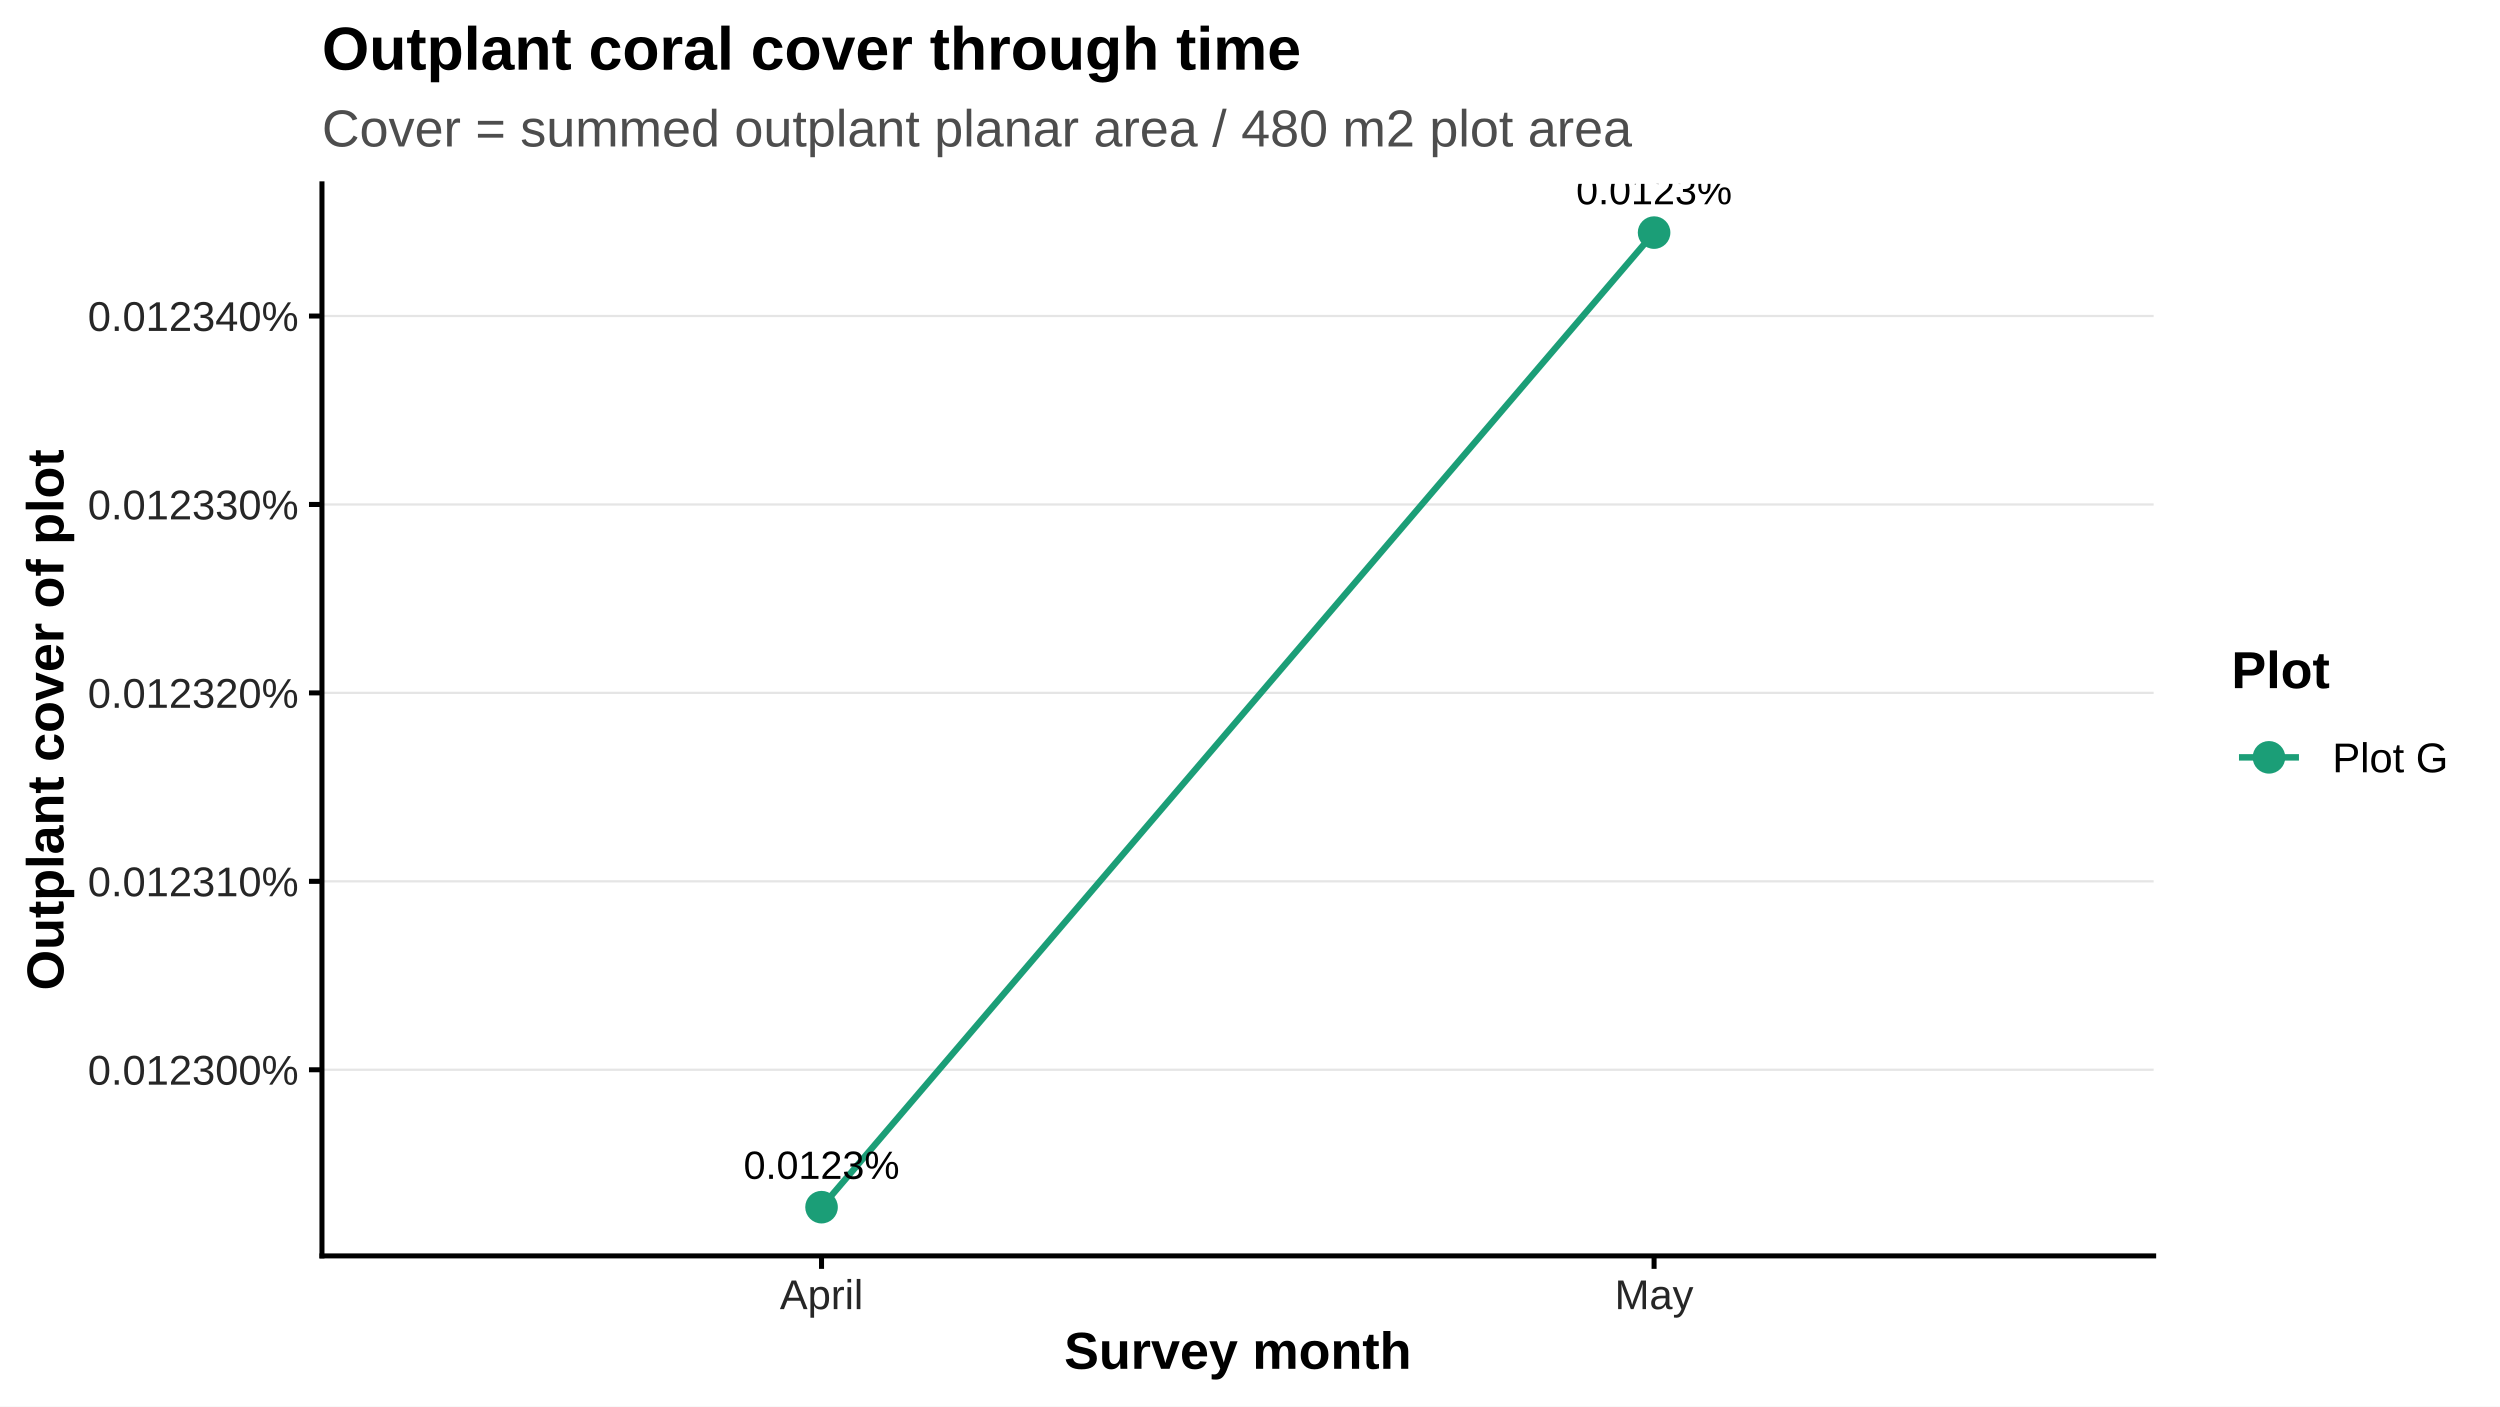
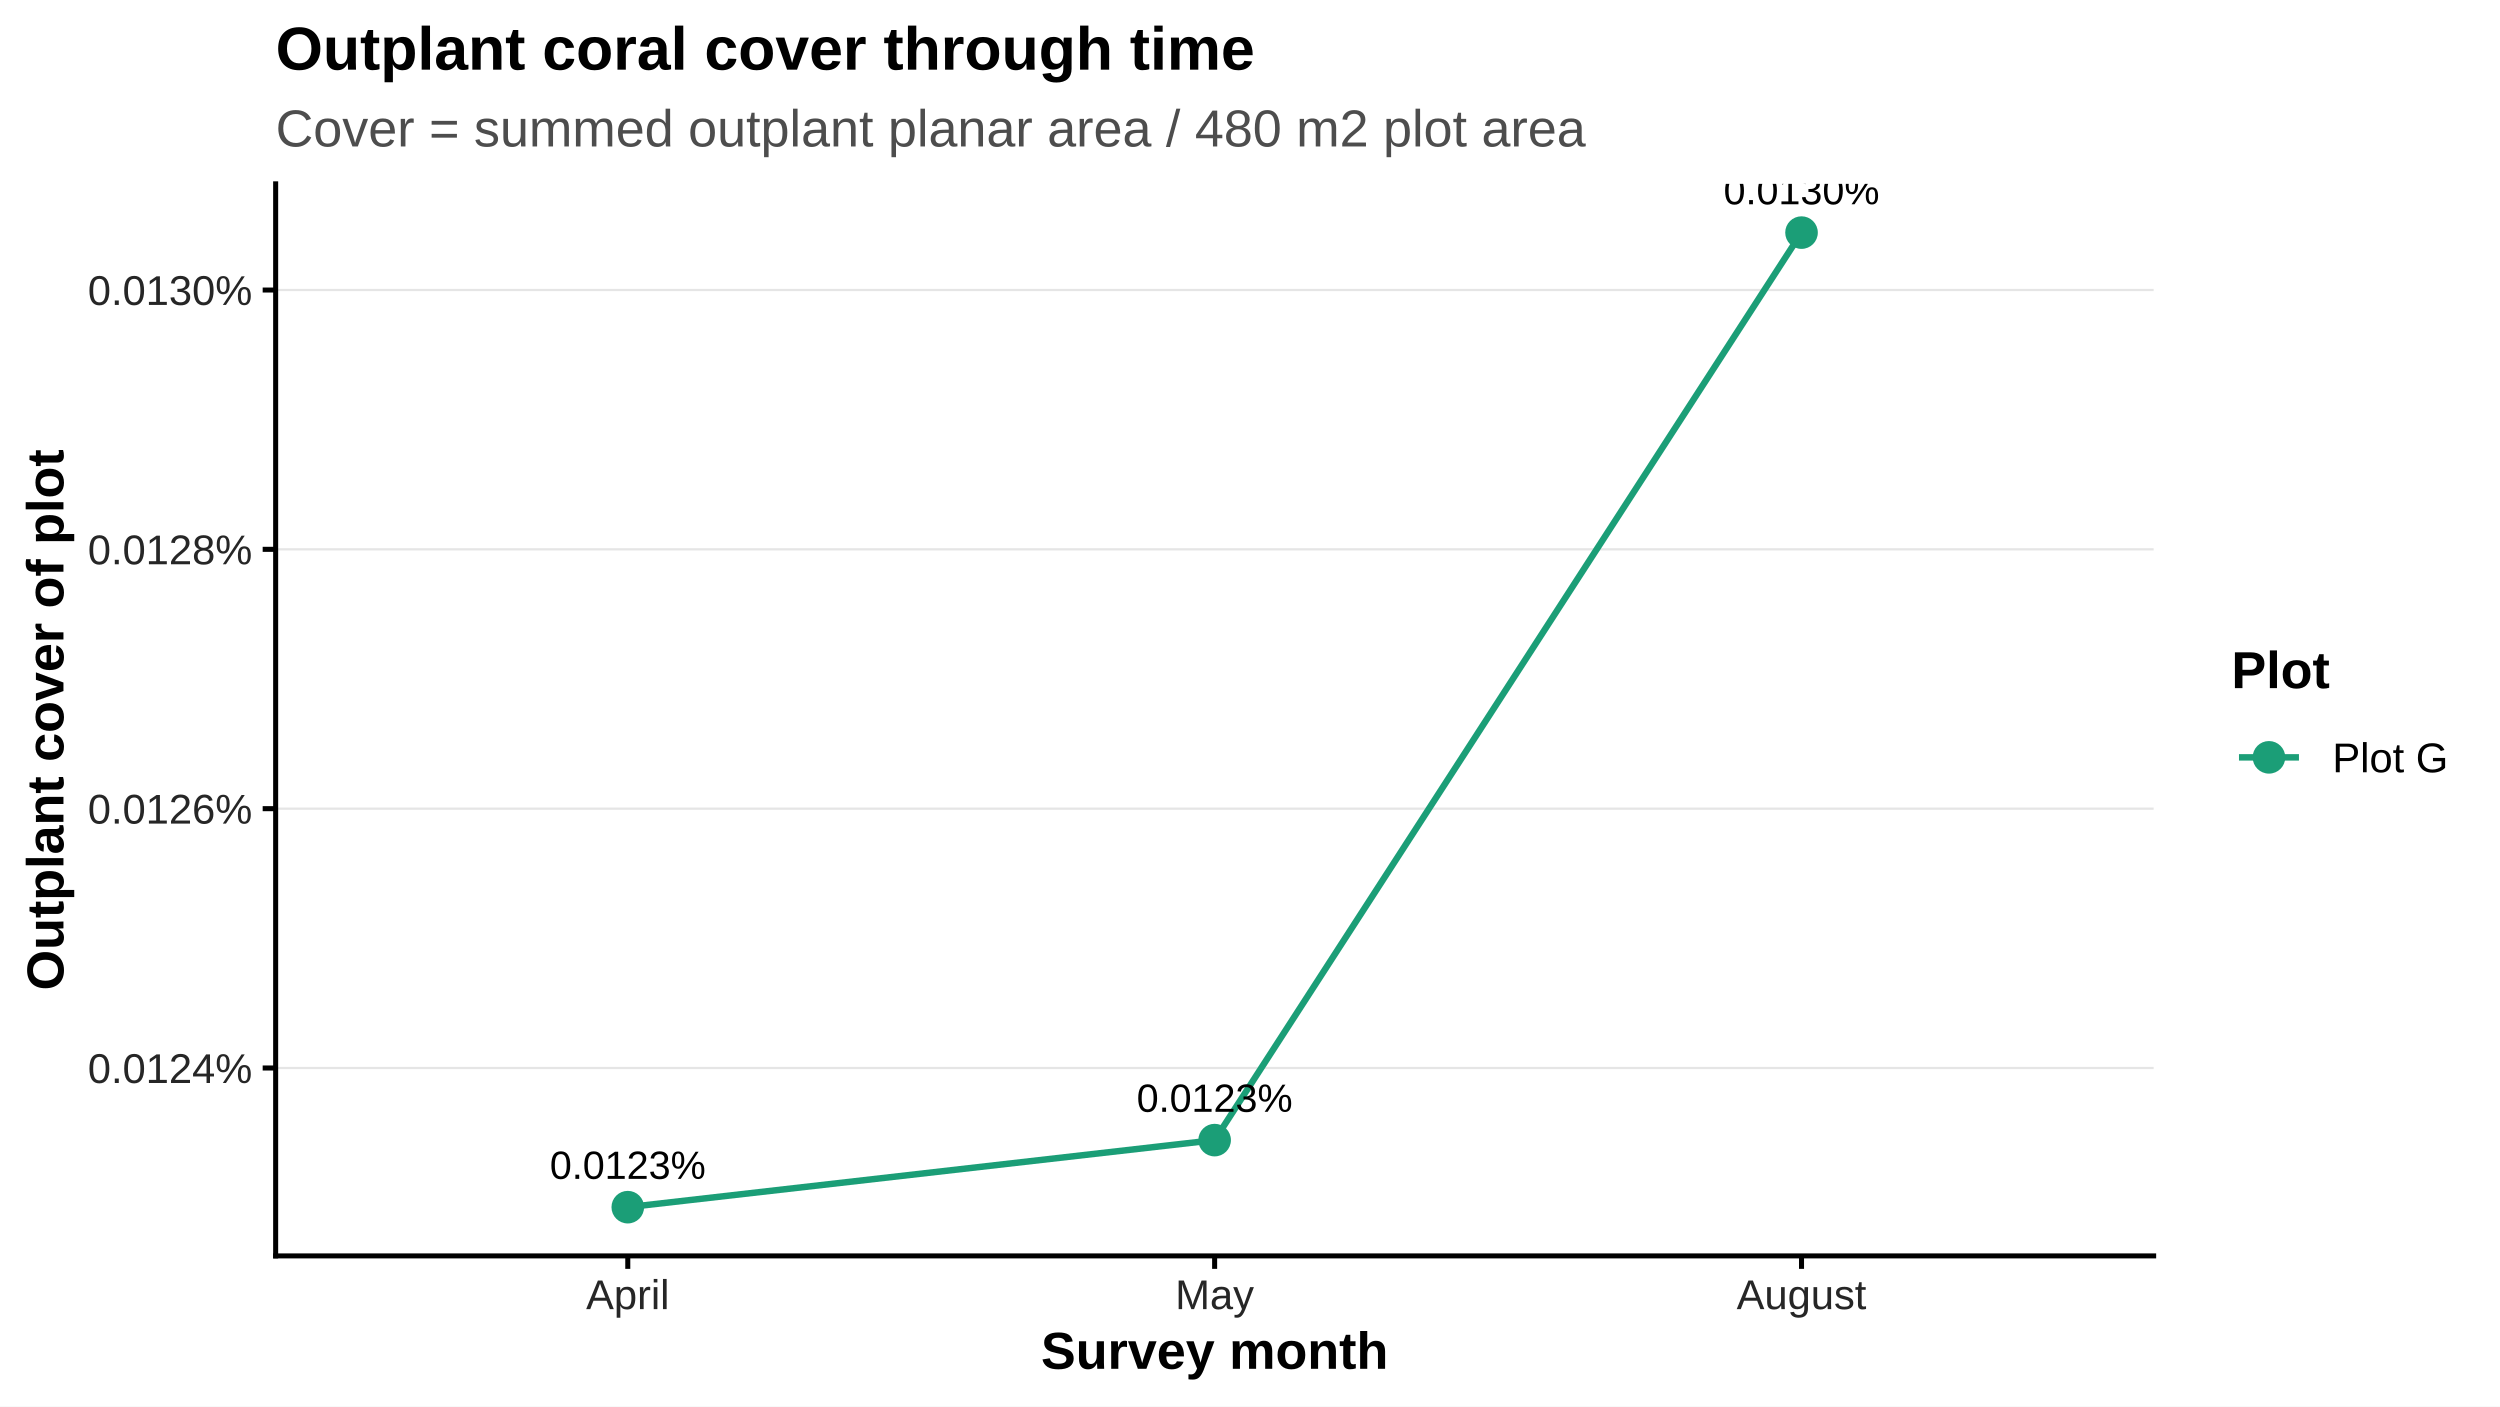
<svg xmlns="http://www.w3.org/2000/svg" class="svglite" width="576.00pt" height="324.00pt" viewBox="0 0 576.00 324.00">
  <defs>
    <style type="text/css">
    .svglite line, .svglite polyline, .svglite polygon, .svglite path, .svglite rect, .svglite circle {
      fill: none;
      stroke: #000000;
      stroke-linecap: round;
      stroke-linejoin: round;
      stroke-miterlimit: 10.00;
    }
    .svglite text {
      white-space: pre;
    }
  </style>
  </defs>
  <rect width="100%" height="100%" style="stroke: none; fill: #FFFFFF;" />
  <defs>
    <clipPath id="cpMC4wMHw1NzYuMDB8MC4wMHwzMjQuMDA=">
      <rect x="0.00" y="0.00" width="576.00" height="324.00" />
    </clipPath>
  </defs>
  <g clip-path="url(#cpMC4wMHw1NzYuMDB8MC4wMHwzMjQuMDA=)">
-     <rect x="-0" y="0.00" width="576.00" height="324.00" style="stroke-width: 1.16; stroke: #FFFFFF; fill: #FFFFFF;" />
+     <rect x="0.00" y="0.00" width="576.00" height="324.00" style="stroke-width: 1.16; stroke: #FFFFFF; fill: #FFFFFF;" />
  </g>
  <defs>
-     <clipPath id="cpNzQuMTh8NDk2LjIwfDQyLjM2fDI4OS4zNg==">
-       <rect x="74.18" y="42.36" width="422.02" height="246.99" />
+     <clipPath id="cpNjMuNTF8NDk2LjIwfDQyLjM2fDI4OS4zNg==">
+       <rect x="63.51" y="42.36" width="432.69" height="246.99" />
    </clipPath>
  </defs>
-   <g clip-path="url(#cpNzQuMTh8NDk2LjIwfDQyLjM2fDI4OS4zNg==)">
-     <rect x="74.18" y="42.36" width="422.02" height="246.99" style="stroke-width: 1.16; stroke: none; fill: #FFFFFF;" />
-     <polyline points="74.18,246.47 496.20,246.47 " style="stroke-width: 0.53; stroke: #E5E5E5; stroke-linecap: butt;" />
-     <polyline points="74.18,203.06 496.20,203.06 " style="stroke-width: 0.53; stroke: #E5E5E5; stroke-linecap: butt;" />
-     <polyline points="74.18,159.64 496.20,159.64 " style="stroke-width: 0.53; stroke: #E5E5E5; stroke-linecap: butt;" />
-     <polyline points="74.18,116.23 496.20,116.23 " style="stroke-width: 0.53; stroke: #E5E5E5; stroke-linecap: butt;" />
-     <polyline points="74.18,72.81 496.20,72.81 " style="stroke-width: 0.53; stroke: #E5E5E5; stroke-linecap: butt;" />
-     <polyline points="189.28,278.13 381.10,53.59 " style="stroke-width: 1.49; stroke: #1B9E77; stroke-linecap: butt;" />
-     <circle cx="189.28" cy="278.13" r="3.37" style="stroke-width: 0.77; stroke: #1B9E77; fill: #1B9E77;" />
-     <circle cx="381.10" cy="53.59" r="3.37" style="stroke-width: 0.77; stroke: #1B9E77; fill: #1B9E77;" />
-     <text x="189.28" y="271.61" text-anchor="middle" style="font-size: 9.10px; font-family: &quot;Arial&quot;;" textLength="35.88px" lengthAdjust="spacingAndGlyphs">0.0123%</text>
-     <text x="381.10" y="47.07" text-anchor="middle" style="font-size: 9.10px; font-family: &quot;Arial&quot;;" textLength="35.88px" lengthAdjust="spacingAndGlyphs">0.0123%</text>
+   <g clip-path="url(#cpNjMuNTF8NDk2LjIwfDQyLjM2fDI4OS4zNg==)">
+     <rect x="63.51" y="42.36" width="432.69" height="246.99" style="stroke-width: 1.16; stroke: none; fill: #FFFFFF;" />
+     <polyline points="63.51,246.07 496.20,246.07 " style="stroke-width: 0.53; stroke: #E5E5E5; stroke-linecap: butt;" />
+     <polyline points="63.51,186.32 496.20,186.32 " style="stroke-width: 0.53; stroke: #E5E5E5; stroke-linecap: butt;" />
+     <polyline points="63.51,126.57 496.20,126.57 " style="stroke-width: 0.53; stroke: #E5E5E5; stroke-linecap: butt;" />
+     <polyline points="63.51,66.82 496.20,66.82 " style="stroke-width: 0.53; stroke: #E5E5E5; stroke-linecap: butt;" />
+     <polyline points="144.64,278.13 279.85,262.68 415.07,53.59 " style="stroke-width: 1.49; stroke: #1B9E77; stroke-linecap: butt;" />
+     <circle cx="144.64" cy="278.13" r="3.37" style="stroke-width: 0.77; stroke: #1B9E77; fill: #1B9E77;" />
+     <circle cx="279.85" cy="262.68" r="3.37" style="stroke-width: 0.77; stroke: #1B9E77; fill: #1B9E77;" />
+     <circle cx="415.07" cy="53.59" r="3.37" style="stroke-width: 0.77; stroke: #1B9E77; fill: #1B9E77;" />
+     <text x="144.64" y="271.61" text-anchor="middle" style="font-size: 9.10px; font-family: &quot;Arial&quot;;" textLength="35.88px" lengthAdjust="spacingAndGlyphs">0.0123%</text>
+     <text x="279.85" y="256.16" text-anchor="middle" style="font-size: 9.10px; font-family: &quot;Arial&quot;;" textLength="35.88px" lengthAdjust="spacingAndGlyphs">0.0123%</text>
+     <text x="415.07" y="47.07" text-anchor="middle" style="font-size: 9.10px; font-family: &quot;Arial&quot;;" textLength="35.88px" lengthAdjust="spacingAndGlyphs">0.0130%</text>
  </g>
  <g clip-path="url(#cpMC4wMHw1NzYuMDB8MC4wMHwzMjQuMDA=)">
-     <polyline points="74.18,289.36 74.18,42.36 " style="stroke-width: 1.16; stroke-linecap: square;" />
-     <text x="68.80" y="249.91" text-anchor="end" style="font-size: 9.60px;fill: #262626; font-family: &quot;Arial&quot;;" textLength="48.54px" lengthAdjust="spacingAndGlyphs">0.012300%</text>
-     <text x="68.80" y="206.50" text-anchor="end" style="font-size: 9.60px;fill: #262626; font-family: &quot;Arial&quot;;" textLength="48.54px" lengthAdjust="spacingAndGlyphs">0.012310%</text>
-     <text x="68.80" y="163.08" text-anchor="end" style="font-size: 9.60px;fill: #262626; font-family: &quot;Arial&quot;;" textLength="48.54px" lengthAdjust="spacingAndGlyphs">0.012320%</text>
-     <text x="68.80" y="119.67" text-anchor="end" style="font-size: 9.60px;fill: #262626; font-family: &quot;Arial&quot;;" textLength="48.54px" lengthAdjust="spacingAndGlyphs">0.012330%</text>
-     <text x="68.80" y="76.25" text-anchor="end" style="font-size: 9.60px;fill: #262626; font-family: &quot;Arial&quot;;" textLength="48.54px" lengthAdjust="spacingAndGlyphs">0.012340%</text>
-     <polyline points="71.19,246.47 74.18,246.47 " style="stroke-width: 1.16; stroke-linecap: butt;" />
-     <polyline points="71.19,203.06 74.18,203.06 " style="stroke-width: 1.16; stroke-linecap: butt;" />
-     <polyline points="71.19,159.64 74.18,159.64 " style="stroke-width: 1.16; stroke-linecap: butt;" />
-     <polyline points="71.19,116.23 74.18,116.23 " style="stroke-width: 1.16; stroke-linecap: butt;" />
-     <polyline points="71.19,72.81 74.18,72.81 " style="stroke-width: 1.16; stroke-linecap: butt;" />
-     <polyline points="74.18,289.36 496.20,289.36 " style="stroke-width: 1.16; stroke-linecap: square;" />
-     <polyline points="189.28,292.35 189.28,289.36 " style="stroke-width: 1.16; stroke-linecap: butt;" />
-     <polyline points="381.10,292.35 381.10,289.36 " style="stroke-width: 1.16; stroke-linecap: butt;" />
-     <text x="189.28" y="301.62" text-anchor="middle" style="font-size: 9.60px;fill: #262626; font-family: &quot;Arial&quot;;" textLength="19.20px" lengthAdjust="spacingAndGlyphs">April</text>
-     <text x="381.10" y="301.62" text-anchor="middle" style="font-size: 9.60px;fill: #262626; font-family: &quot;Arial&quot;;" textLength="18.12px" lengthAdjust="spacingAndGlyphs">May</text>
-     <text x="285.19" y="315.37" text-anchor="middle" style="font-size: 12.00px; font-weight: bold; font-family: &quot;Arial&quot;;" textLength="80.02px" lengthAdjust="spacingAndGlyphs">Survey month</text>
+     <polyline points="63.51,289.36 63.51,42.36 " style="stroke-width: 1.16; stroke-linecap: square;" />
+     <text x="58.13" y="249.52" text-anchor="end" style="font-size: 9.60px;fill: #262626; font-family: &quot;Arial&quot;;" textLength="37.87px" lengthAdjust="spacingAndGlyphs">0.0124%</text>
+     <text x="58.13" y="189.76" text-anchor="end" style="font-size: 9.60px;fill: #262626; font-family: &quot;Arial&quot;;" textLength="37.87px" lengthAdjust="spacingAndGlyphs">0.0126%</text>
+     <text x="58.13" y="130.01" text-anchor="end" style="font-size: 9.60px;fill: #262626; font-family: &quot;Arial&quot;;" textLength="37.87px" lengthAdjust="spacingAndGlyphs">0.0128%</text>
+     <text x="58.13" y="70.26" text-anchor="end" style="font-size: 9.60px;fill: #262626; font-family: &quot;Arial&quot;;" textLength="37.87px" lengthAdjust="spacingAndGlyphs">0.0130%</text>
+     <polyline points="60.52,246.07 63.51,246.07 " style="stroke-width: 1.16; stroke-linecap: butt;" />
+     <polyline points="60.52,186.32 63.51,186.32 " style="stroke-width: 1.16; stroke-linecap: butt;" />
+     <polyline points="60.52,126.57 63.51,126.57 " style="stroke-width: 1.16; stroke-linecap: butt;" />
+     <polyline points="60.52,66.82 63.51,66.82 " style="stroke-width: 1.16; stroke-linecap: butt;" />
+     <polyline points="63.51,289.36 496.20,289.36 " style="stroke-width: 1.16; stroke-linecap: square;" />
+     <polyline points="144.64,292.35 144.64,289.36 " style="stroke-width: 1.16; stroke-linecap: butt;" />
+     <polyline points="279.85,292.35 279.85,289.36 " style="stroke-width: 1.16; stroke-linecap: butt;" />
+     <polyline points="415.07,292.35 415.07,289.36 " style="stroke-width: 1.16; stroke-linecap: butt;" />
+     <text x="144.64" y="301.62" text-anchor="middle" style="font-size: 9.60px;fill: #262626; font-family: &quot;Arial&quot;;" textLength="19.20px" lengthAdjust="spacingAndGlyphs">April</text>
+     <text x="279.85" y="301.62" text-anchor="middle" style="font-size: 9.60px;fill: #262626; font-family: &quot;Arial&quot;;" textLength="18.12px" lengthAdjust="spacingAndGlyphs">May</text>
+     <text x="415.07" y="301.62" text-anchor="middle" style="font-size: 9.60px;fill: #262626; font-family: &quot;Arial&quot;;" textLength="29.87px" lengthAdjust="spacingAndGlyphs">August</text>
+     <text x="279.85" y="315.37" text-anchor="middle" style="font-size: 12.00px; font-weight: bold; font-family: &quot;Arial&quot;;" textLength="80.02px" lengthAdjust="spacingAndGlyphs">Survey month</text>
    <text transform="translate(14.62,165.86) rotate(-90)" text-anchor="middle" style="font-size: 12.00px; font-weight: bold; font-family: &quot;Arial&quot;;" textLength="124.67px" lengthAdjust="spacingAndGlyphs">Outplant cover of plot</text>
    <rect x="508.16" y="142.61" width="61.87" height="46.50" style="stroke-width: 1.16; stroke: none; fill: #FFFFFF;" />
    <text x="514.13" y="158.55" style="font-size: 12.00px; font-weight: bold; font-family: &quot;Arial&quot;;" textLength="22.67px" lengthAdjust="spacingAndGlyphs">Plot</text>
    <rect x="514.13" y="165.85" width="17.28" height="17.28" style="stroke-width: 1.16; stroke: none; fill: #FFFFFF;" />
    <line x1="515.86" y1="174.49" x2="529.68" y2="174.49" style="stroke-width: 1.49; stroke: #1B9E77; stroke-linecap: butt;" />
    <circle cx="522.77" cy="174.49" r="3.37" style="stroke-width: 0.77; stroke: #1B9E77; fill: #1B9E77;" />
    <text x="537.39" y="177.93" style="font-size: 9.60px; font-family: &quot;Arial&quot;;" textLength="26.65px" lengthAdjust="spacingAndGlyphs">Plot G</text>
-     <text x="74.18" y="33.74" style="font-size: 12.00px;fill: #4D4D4D; font-family: &quot;Arial&quot;;" textLength="301.83px" lengthAdjust="spacingAndGlyphs">Cover = summed outplant planar area / 480 m2 plot area</text>
-     <text x="74.18" y="16.05" style="font-size: 14.00px; font-weight: bold; font-family: &quot;Arial&quot;;" textLength="225.48px" lengthAdjust="spacingAndGlyphs">Outplant coral cover through time</text>
+     <text x="63.51" y="33.74" style="font-size: 12.00px;fill: #4D4D4D; font-family: &quot;Arial&quot;;" textLength="301.83px" lengthAdjust="spacingAndGlyphs">Cover = summed outplant planar area / 480 m2 plot area</text>
+     <text x="63.51" y="16.05" style="font-size: 14.00px; font-weight: bold; font-family: &quot;Arial&quot;;" textLength="225.48px" lengthAdjust="spacingAndGlyphs">Outplant coral cover through time</text>
  </g>
</svg>
